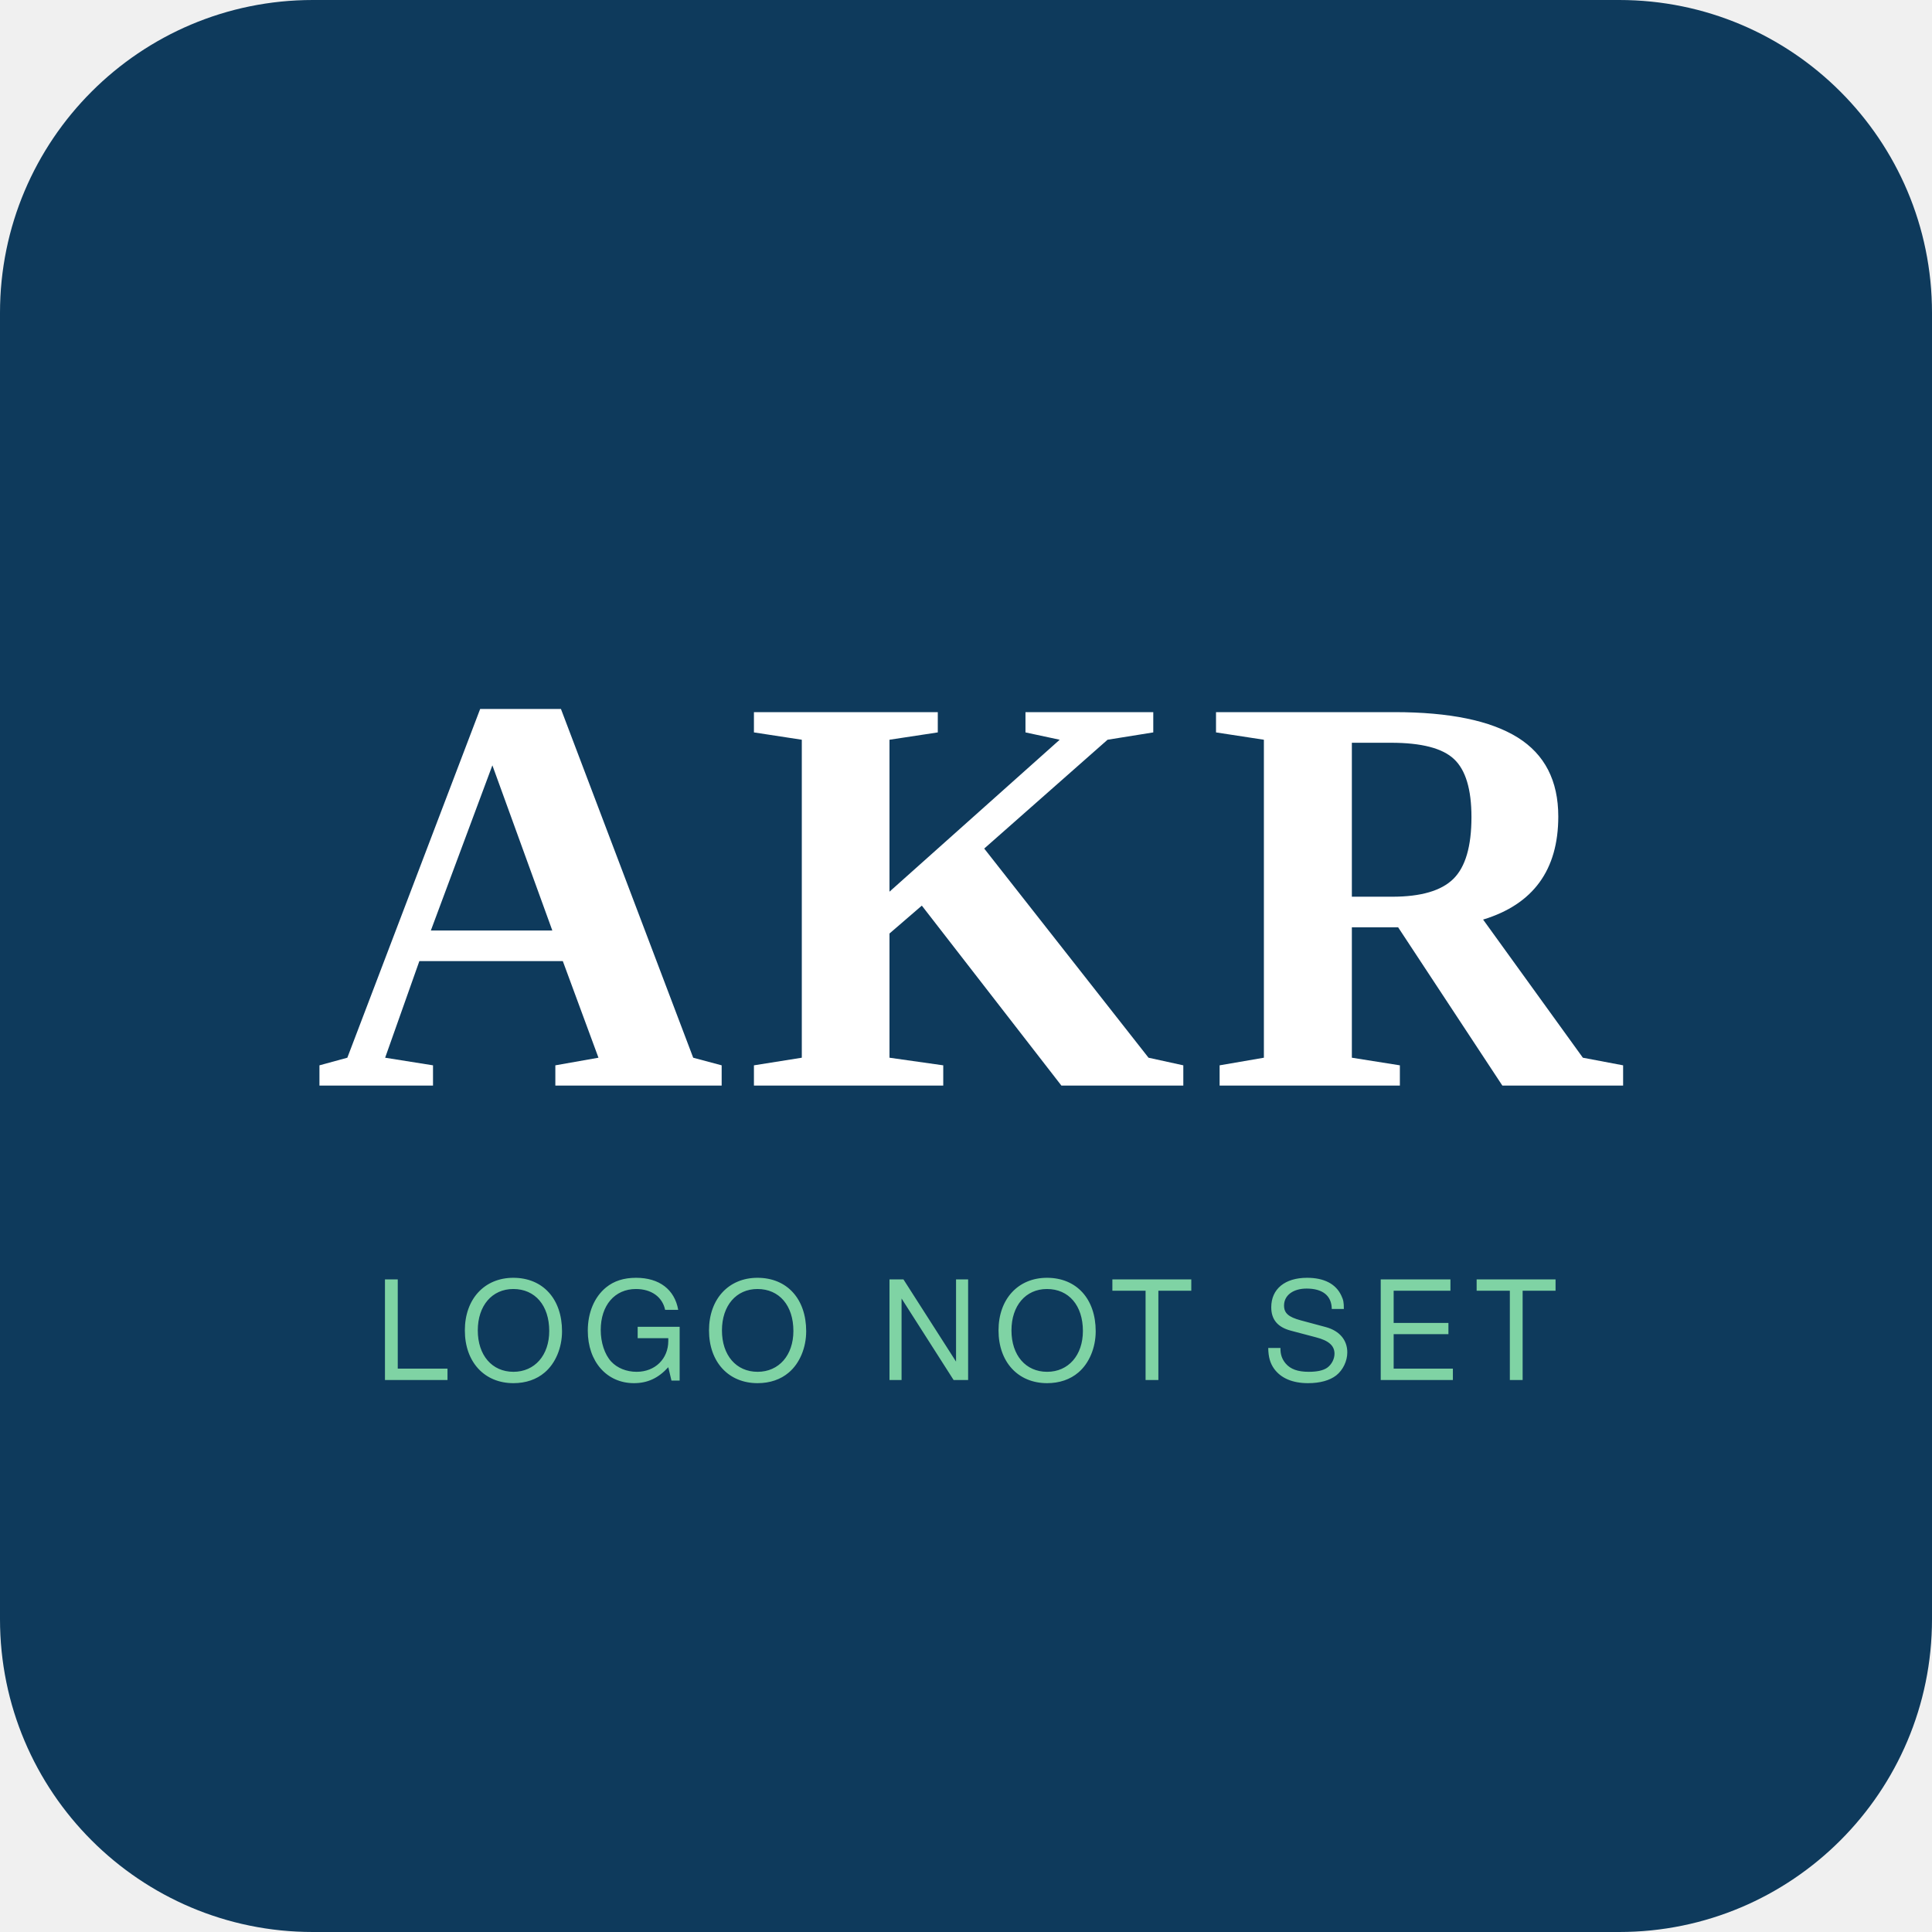
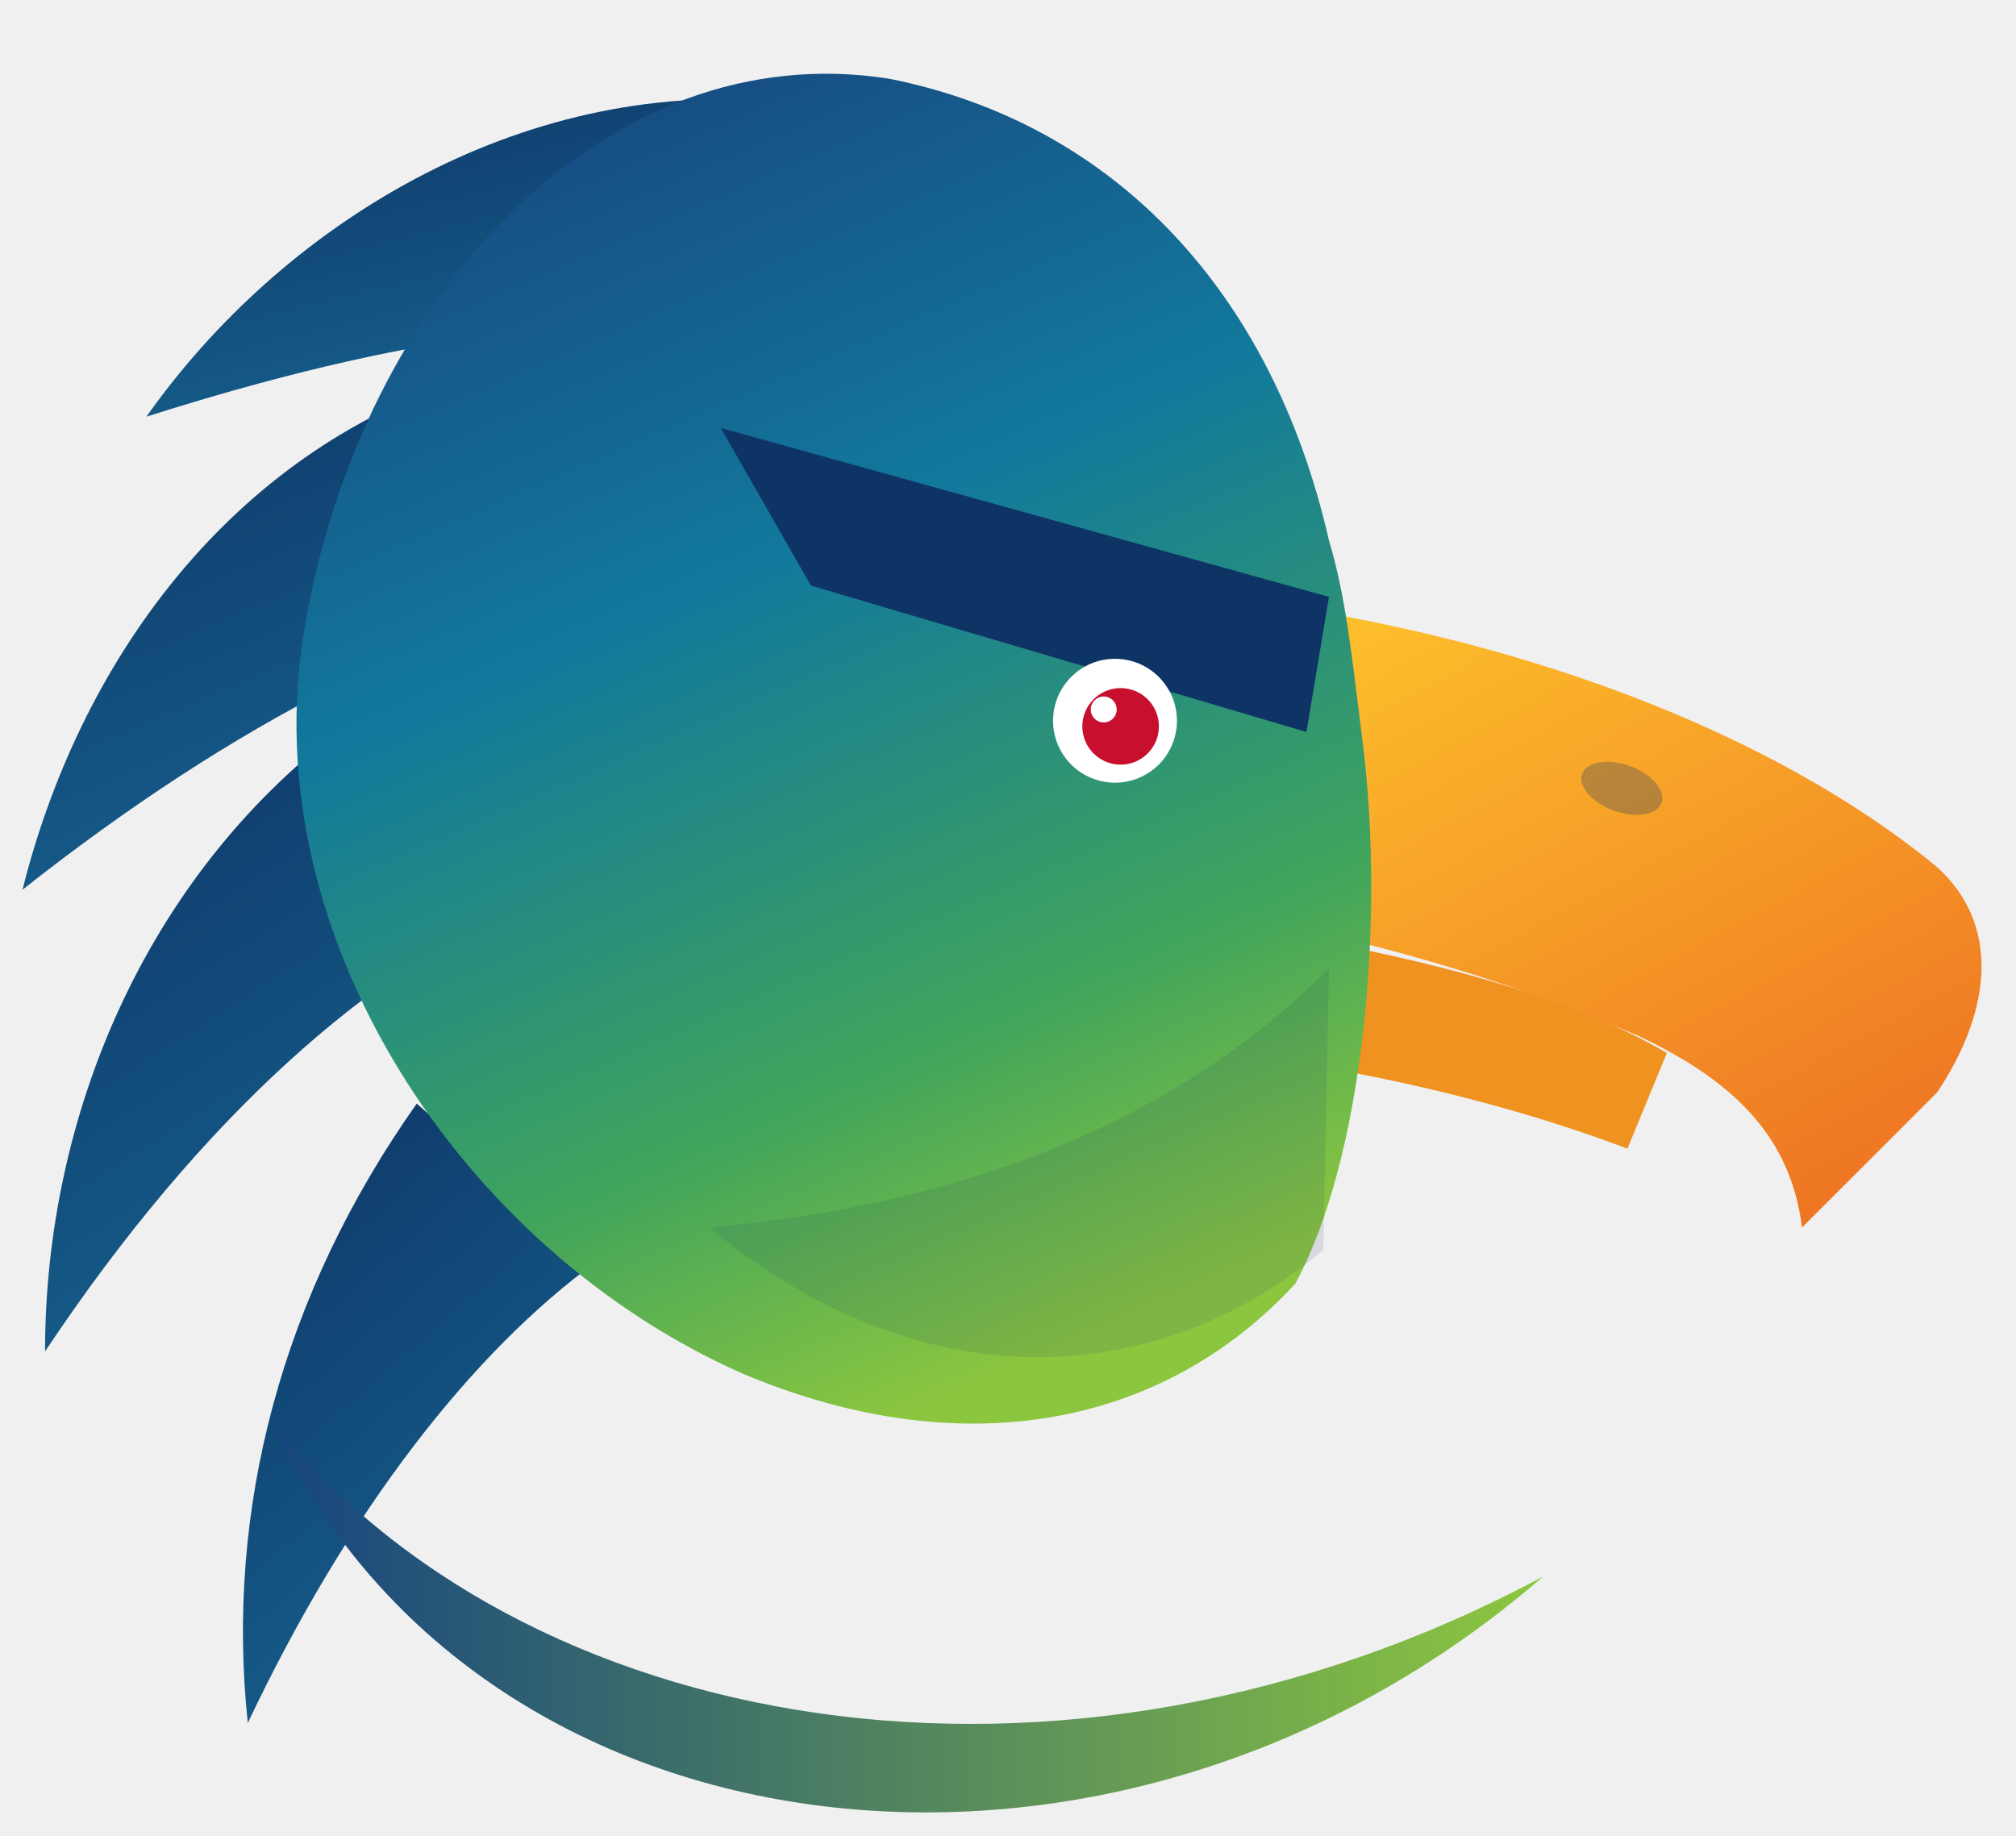
- <svg xmlns="http://www.w3.org/2000/svg" viewBox="0 0 210 210" role="img" aria-label="No logo uploaded yet">
-   <rect width="210" height="210" rx="34" fill="#0E3A5C" />
-   <text x="105" y="118" text-anchor="middle" font-family="Georgia, 'Times New Roman', serif" font-size="62" font-weight="700" letter-spacing="2" fill="#FFFFFF">AKR</text>
-   <text x="105" y="150" text-anchor="middle" font-family="Helvetica, Arial, sans-serif" font-size="15" letter-spacing="1.6" fill="#7FD3A4">LOGO NOT SET</text>
+ <svg xmlns="http://www.w3.org/2000/svg" viewBox="8 36 358 326" role="img" aria-label="AKR General Trading">
+   <defs>
+     <linearGradient id="akrHead" x1="0.2" y1="0" x2="0.55" y2="1">
+       <stop offset="0" stop-color="#17457F" />
+       <stop offset="0.4" stop-color="#12799C" />
+       <stop offset="0.76" stop-color="#3FA45C" />
+       <stop offset="1" stop-color="#8CC63F" />
+     </linearGradient>
+     <linearGradient id="akrCrest" x1="0" y1="0" x2="0.5" y2="1">
+       <stop offset="0" stop-color="#0E3466" />
+       <stop offset="1" stop-color="#16628E" />
+     </linearGradient>
+     <linearGradient id="akrBeak" x1="0.2" y1="0" x2="0.9" y2="0.9">
+       <stop offset="0" stop-color="#FFC72C" />
+       <stop offset="1" stop-color="#EE7623" />
+     </linearGradient>
+     <linearGradient id="akrSweep" x1="0" y1="0" x2="1" y2="0">
+       <stop offset="0" stop-color="#17457F" />
+       <stop offset="1" stop-color="#8CC63F" />
+     </linearGradient>
+   </defs>
+   <g fill="url(#akrCrest)">
+     <path d="M146 54 C100 50 58 76 34 110 C78 96 116 90 150 96 Z" />
+     <path d="M88 104 C48 118 22 154 12 194 C50 164 86 146 118 140 Z" />
+     <path d="M68 166 C34 192 16 234 16 276 C44 234 74 208 102 196 Z" />
+     <path d="M82 232 C58 266 48 304 52 342 C70 304 92 276 114 260 Z" />
+   </g>
+   <path fill="url(#akrBeak)" d="M196 140     C260 142 318 162 352 190 C363 200 362 215 352 230 L328 254     C326 238 316 228 299 220 C264 205 228 197 196 195 Z" />
+   <path fill="#F0921F" d="M196 197 C242 201 282 210 304 223 L297 240 C268 229 232 222 194 220 Z" />
+   <ellipse cx="296" cy="176" rx="7.5" ry="4.2" fill="#0E3466" opacity="0.28" transform="rotate(20 296 176)" />
+   <path fill="url(#akrHead)" d="M244 132     C234 88 206 58 166 50 C116 42 72 88 62 148     C53 202 90 258 140 280 C178 296 214 290 238 264     C250 242 254 200 250 168 C248 152 247 142 244 132 Z" />
+   <path fill="#0E3466" opacity="0.12" d="M244 208 C216 236 178 250 134 254 C170 284 212 284 243 258 Z" />
+   <path fill="#0E3466" d="M136 112 L244 142 L240 166 L152 140 Z" />
+   <circle cx="206" cy="164" r="11" fill="#FFFFFF" />
+   <circle cx="207" cy="165" r="6.8" fill="#C8102E" />
+   <circle cx="204" cy="162" r="2.3" fill="#FFFFFF" />
+   <path fill="url(#akrSweep)" d="M56 288 C100 344 196 362 282 316 C206 382 92 368 56 288 Z" />
</svg>
